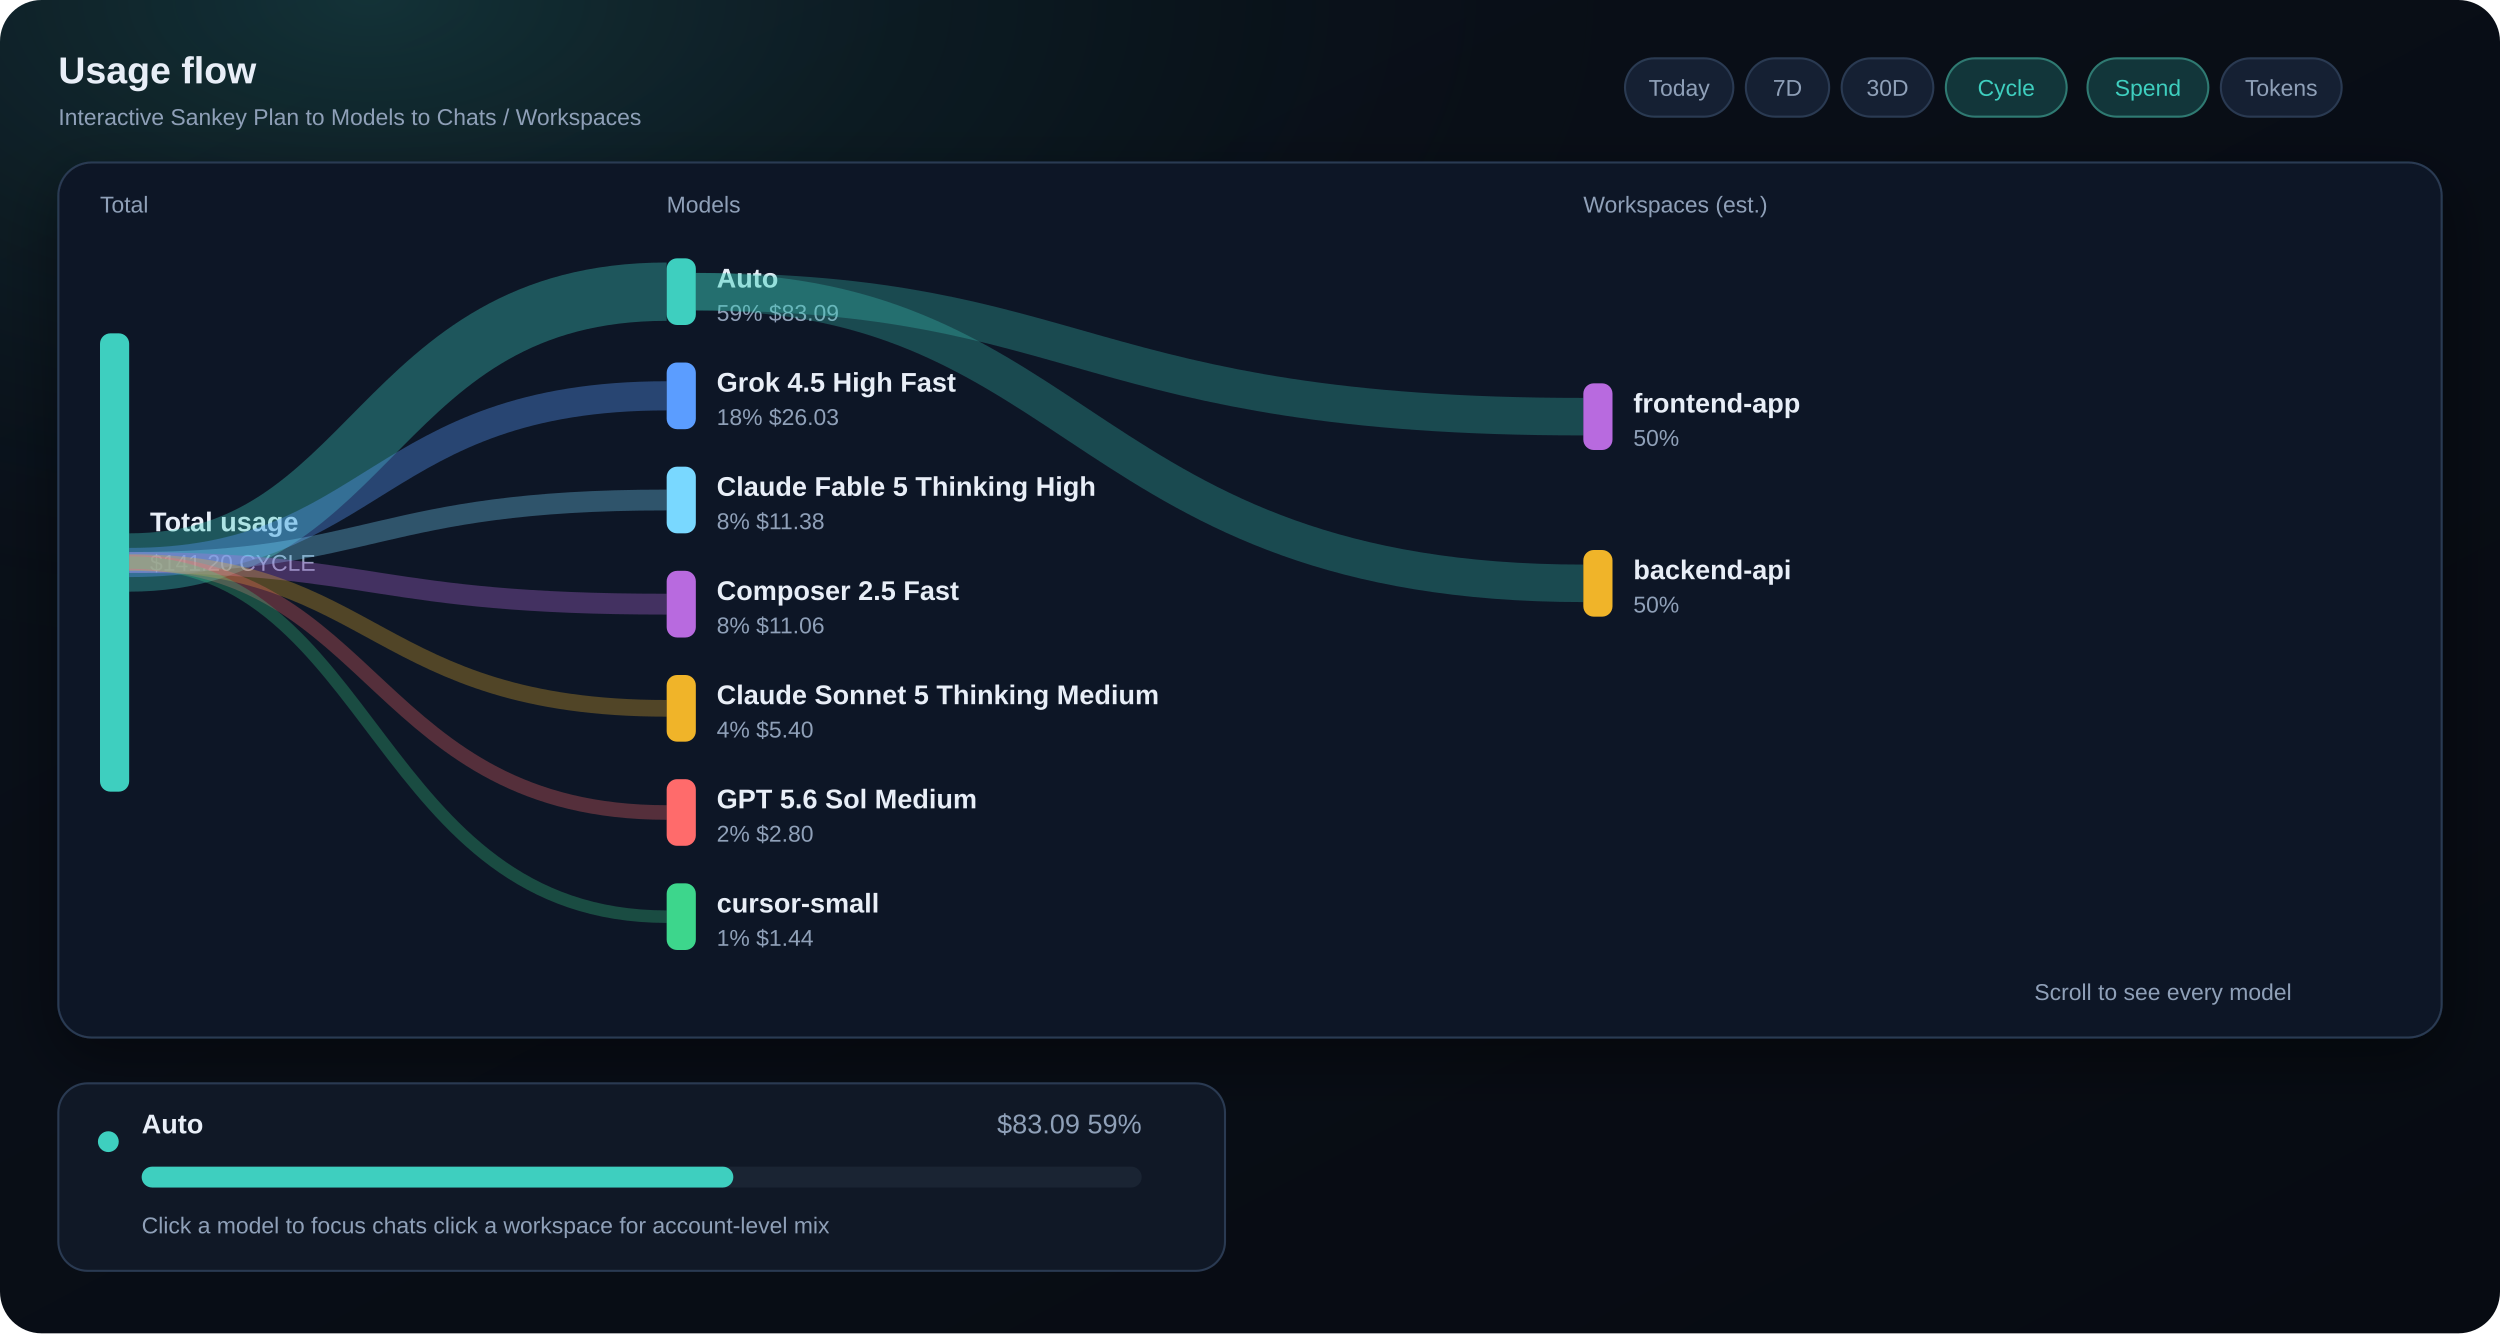
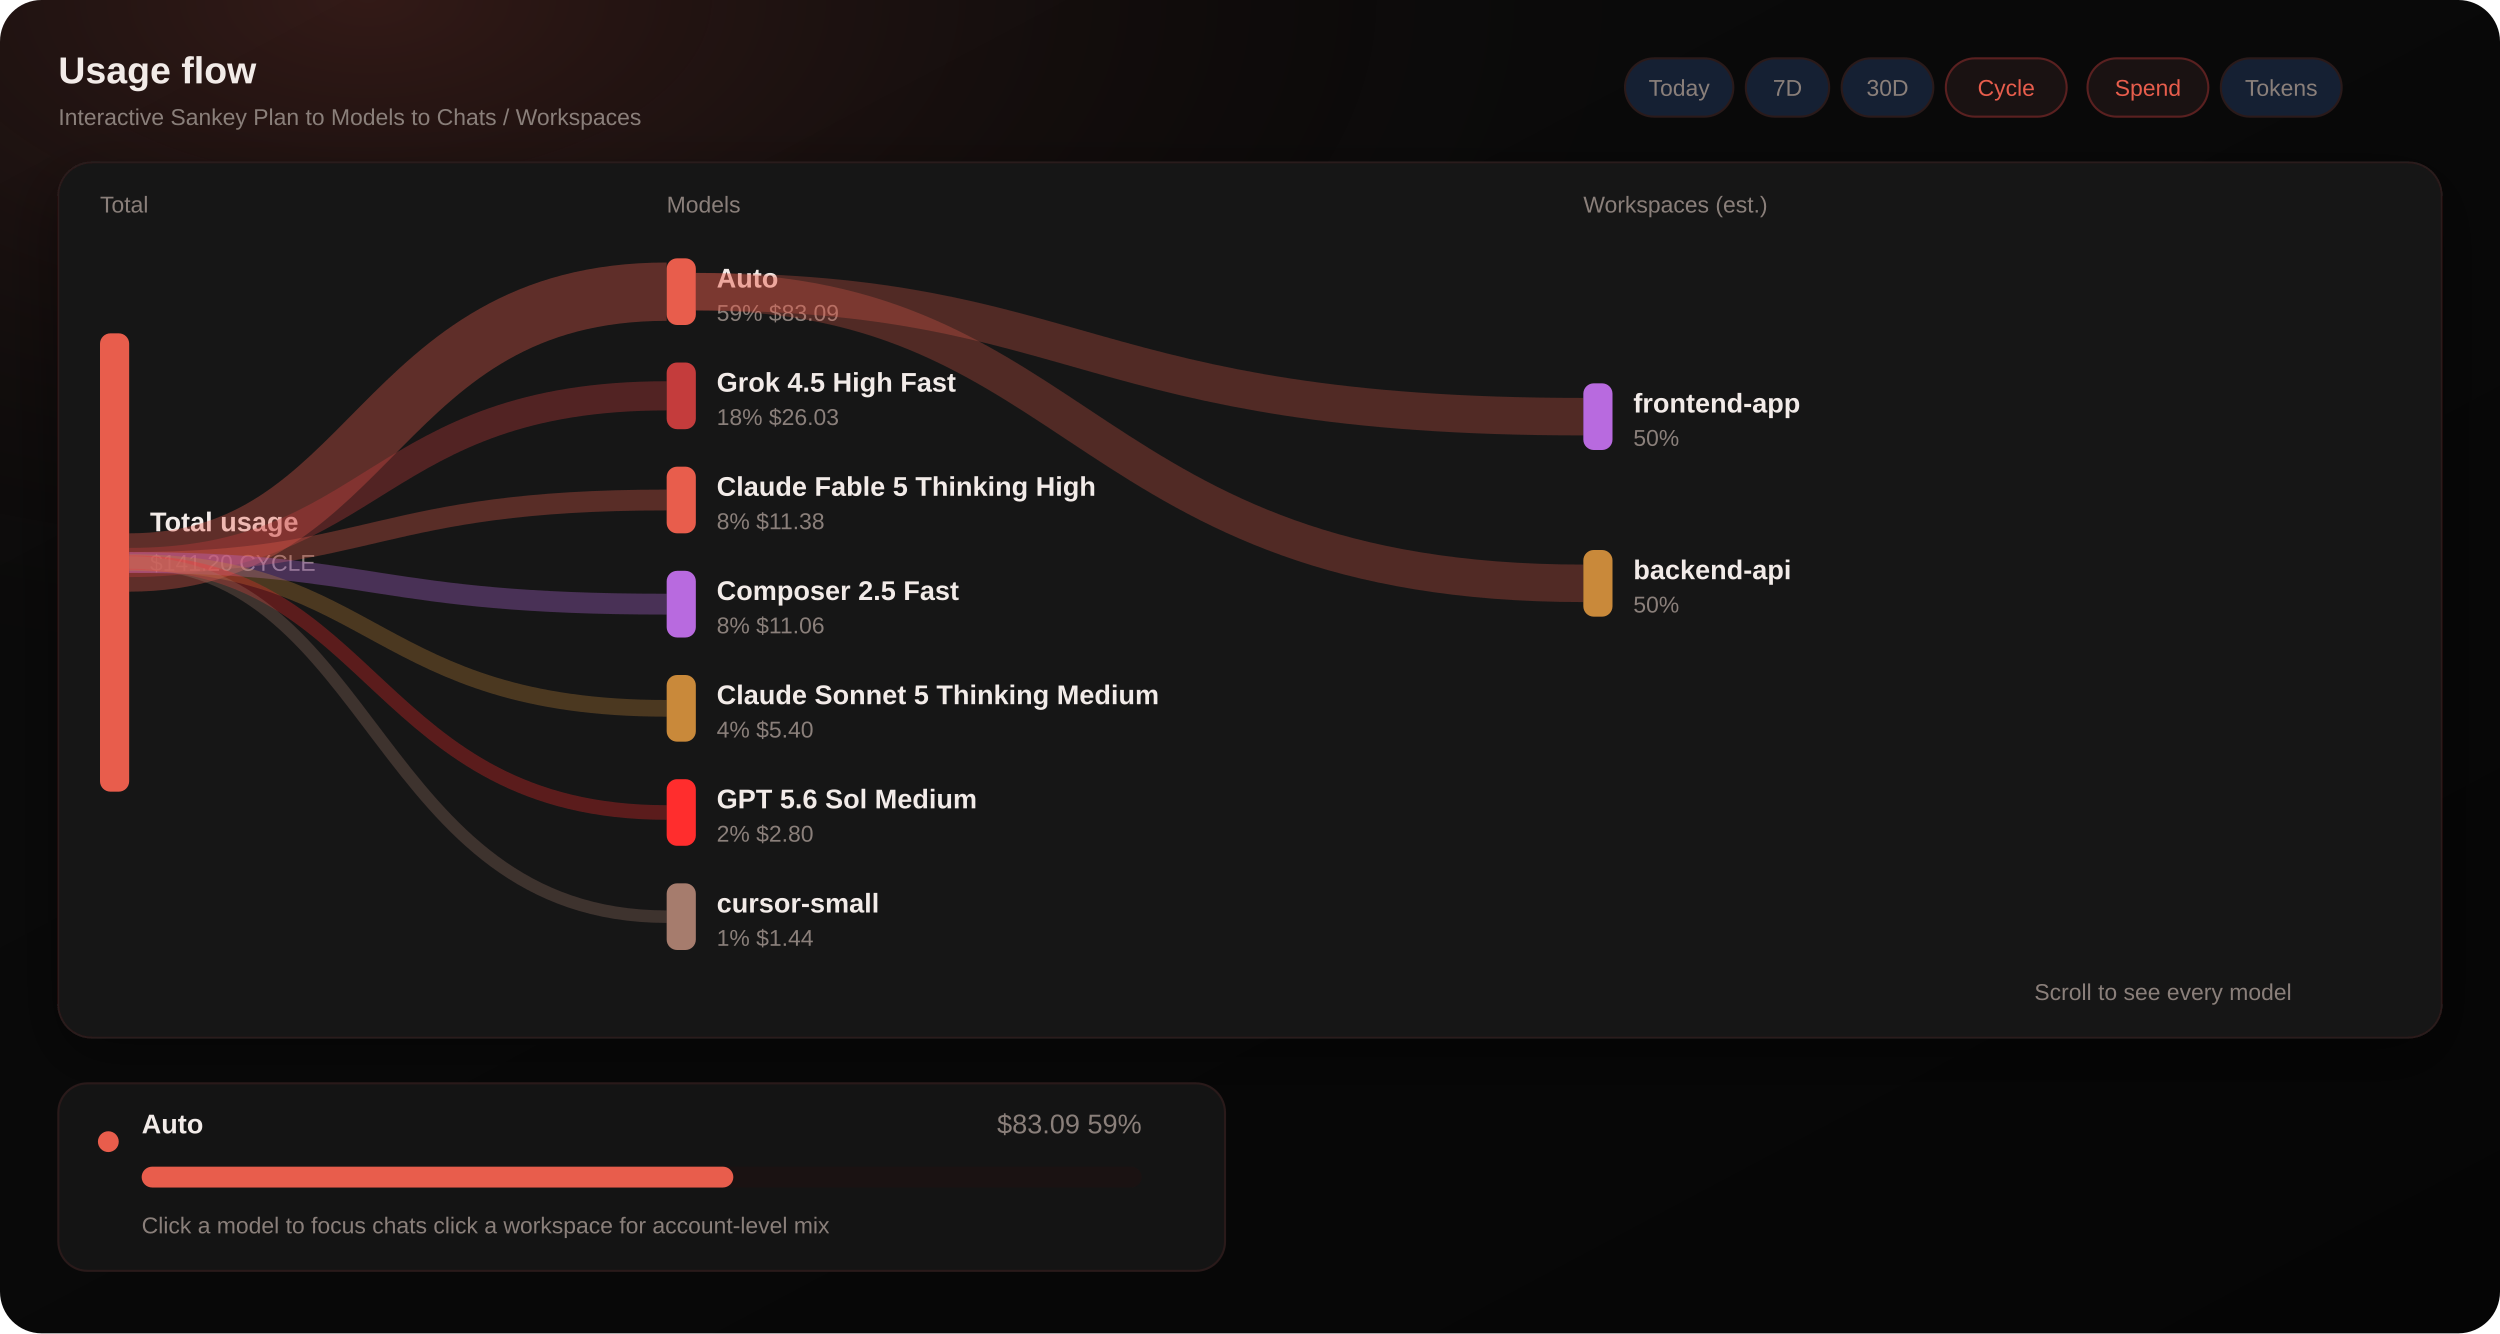
<svg xmlns="http://www.w3.org/2000/svg" width="1200" height="640" viewBox="0 0 1200 640">
  <defs>
    <linearGradient id="bg" x1="0" y1="0" x2="1" y2="1">
-       <stop stop-color="#0a101a" />
-       <stop offset="1" stop-color="#070b12" />
+       <stop stop-color="#0c0c0c" />
+       <stop offset="1" stop-color="#050505" />
    </linearGradient>
    <radialGradient id="glow" cx=".15" cy="0" r=".55">
-       <stop stop-color="#3ecfbf" stop-opacity=".18" />
+       <stop stop-color="#e85d4c" stop-opacity=".18" />
      <stop offset="1" stop-opacity="0" />
    </radialGradient>
    <filter id="shadow">
      <feDropShadow dx="0" dy="10" stdDeviation="14" flood-opacity=".4" />
    </filter>
    <style>
-       text{font-family:Segoe UI,Arial,sans-serif;fill:#e8eef7}
-       .muted{fill:#8fa0b8}.tiny{font-size:11px}.small{font-size:13px}.title{font-size:18px;font-weight:700}.strong{font-weight:700}
-       .card{fill:#101826;stroke:#2a3a52}
+       text{font-family:Segoe UI,Arial,sans-serif;fill:#f2ebe8}
+       .muted{fill:#8a7f7a}.tiny{font-size:11px}.small{font-size:13px}.title{font-size:18px;font-weight:700}.strong{font-weight:700}
+       .card{fill:#141414;stroke:#2a1a1a}
    </style>
  </defs>
  <rect width="1200" height="640" rx="20" fill="url(#bg)" />
  <rect width="1200" height="640" rx="20" fill="url(#glow)" />
  <text x="28" y="40" class="title">Usage flow</text>
  <text x="28" y="60" class="tiny muted">Interactive Sankey   Plan to Models to Chats / Workspaces</text>
  <g transform="translate(780 28)">
-     <rect width="52" height="28" rx="14" fill="#152033" stroke="#2a3a52" />
+     <rect width="52" height="28" rx="14" fill="#152033" stroke="#2a1a1a" />
    <text x="26" y="18" text-anchor="middle" class="tiny muted">Today</text>
-     <rect x="58" width="40" height="28" rx="14" fill="#152033" stroke="#2a3a52" />
+     <rect x="58" width="40" height="28" rx="14" fill="#152033" stroke="#2a1a1a" />
    <text x="78" y="18" text-anchor="middle" class="tiny muted">7D</text>
-     <rect x="104" width="44" height="28" rx="14" fill="#152033" stroke="#2a3a52" />
+     <rect x="104" width="44" height="28" rx="14" fill="#152033" stroke="#2a1a1a" />
    <text x="126" y="18" text-anchor="middle" class="tiny muted">30D</text>
-     <rect x="154" width="58" height="28" rx="14" fill="#12363a" stroke="#2f7a72" />
-     <text x="183" y="18" text-anchor="middle" class="tiny" style="fill:#3ecfbf">Cycle</text>
-     <rect x="222" width="58" height="28" rx="14" fill="#12363a" stroke="#2f7a72" />
-     <text x="251" y="18" text-anchor="middle" class="tiny" style="fill:#3ecfbf">Spend</text>
-     <rect x="286" width="58" height="28" rx="14" fill="#152033" stroke="#2a3a52" />
+     <rect x="154" width="58" height="28" rx="14" fill="#1a1212" stroke="#5a2020" />
+     <text x="183" y="18" text-anchor="middle" class="tiny" style="fill:#e85d4c">Cycle</text>
+     <rect x="222" width="58" height="28" rx="14" fill="#1a1212" stroke="#5a2020" />
+     <text x="251" y="18" text-anchor="middle" class="tiny" style="fill:#e85d4c">Spend</text>
+     <rect x="286" width="58" height="28" rx="14" fill="#152033" stroke="#2a1a1a" />
    <text x="315" y="18" text-anchor="middle" class="tiny muted">Tokens</text>
  </g>
  <rect x="28" y="78" width="1144" height="420" rx="16" class="card" filter="url(#shadow)" />
  <text x="48" y="102" class="tiny muted">Total</text>
  <text x="320" y="102" class="tiny muted">Models</text>
  <text x="760" y="102" class="tiny muted">Workspaces (est.)</text>
-   <rect x="48" y="160" width="14" height="220" rx="5" fill="#3ecfbf" />
+   <rect x="48" y="160" width="14" height="220" rx="5" fill="#e85d4c" />
  <text x="72" y="255" class="small strong">Total usage</text>
  <text x="72" y="274" class="tiny muted">$141.20   CYCLE</text>
-   <path d="M62 270 C180 270 180 140 320 140" fill="none" stroke="#3ecfbf" stroke-width="28" opacity=".35" />
-   <path d="M62 270 C180 270 180 190 320 190" fill="none" stroke="#5b9dff" stroke-width="14" opacity=".35" />
-   <path d="M62 270 C180 270 180 240 320 240" fill="none" stroke="#79d8ff" stroke-width="10" opacity=".32" />
+   <path d="M62 270 C180 270 180 140 320 140" fill="none" stroke="#e85d4c" stroke-width="28" opacity=".35" />
+   <path d="M62 270 C180 270 180 190 320 190" fill="none" stroke="#c43c3c" stroke-width="14" opacity=".35" />
+   <path d="M62 270 C180 270 180 240 320 240" fill="none" stroke="#e85d4c" stroke-width="10" opacity=".32" />
  <path d="M62 270 C180 270 180 290 320 290" fill="none" stroke="#b86adf" stroke-width="10" opacity=".32" />
-   <path d="M62 270 C180 270 180 340 320 340" fill="none" stroke="#f0b429" stroke-width="8" opacity=".3" />
-   <path d="M62 270 C180 270 180 390 320 390" fill="none" stroke="#ff6b6b" stroke-width="7" opacity=".3" />
-   <path d="M62 270 C180 270 180 440 320 440" fill="none" stroke="#3dd68c" stroke-width="6" opacity=".28" />
-   <rect x="320" y="124" width="14" height="32" rx="5" fill="#3ecfbf" />
+   <path d="M62 270 C180 270 180 340 320 340" fill="none" stroke="#c9893a" stroke-width="8" opacity=".3" />
+   <path d="M62 270 C180 270 180 390 320 390" fill="none" stroke="#ff2d2d" stroke-width="7" opacity=".3" />
+   <path d="M62 270 C180 270 180 440 320 440" fill="none" stroke="#a67c6d" stroke-width="6" opacity=".28" />
+   <rect x="320" y="124" width="14" height="32" rx="5" fill="#e85d4c" />
  <text x="344" y="138" class="small strong">Auto</text>
  <text x="344" y="154" class="tiny muted">59%   $83.09</text>
-   <rect x="320" y="174" width="14" height="32" rx="5" fill="#5b9dff" />
+   <rect x="320" y="174" width="14" height="32" rx="5" fill="#c43c3c" />
  <text x="344" y="188" class="small strong">Grok 4.5 High Fast</text>
  <text x="344" y="204" class="tiny muted">18%   $26.03</text>
-   <rect x="320" y="224" width="14" height="32" rx="5" fill="#79d8ff" />
+   <rect x="320" y="224" width="14" height="32" rx="5" fill="#e85d4c" />
  <text x="344" y="238" class="small strong">Claude Fable 5 Thinking High</text>
  <text x="344" y="254" class="tiny muted">8%   $11.38</text>
  <rect x="320" y="274" width="14" height="32" rx="5" fill="#b86adf" />
  <text x="344" y="288" class="small strong">Composer 2.5 Fast</text>
  <text x="344" y="304" class="tiny muted">8%   $11.06</text>
-   <rect x="320" y="324" width="14" height="32" rx="5" fill="#f0b429" />
+   <rect x="320" y="324" width="14" height="32" rx="5" fill="#c9893a" />
  <text x="344" y="338" class="small strong">Claude Sonnet 5 Thinking Medium</text>
  <text x="344" y="354" class="tiny muted">4%   $5.40</text>
-   <rect x="320" y="374" width="14" height="32" rx="5" fill="#ff6b6b" />
+   <rect x="320" y="374" width="14" height="32" rx="5" fill="#ff2d2d" />
  <text x="344" y="388" class="small strong">GPT 5.6 Sol Medium</text>
  <text x="344" y="404" class="tiny muted">2%   $2.80</text>
-   <rect x="320" y="424" width="14" height="32" rx="5" fill="#3dd68c" />
+   <rect x="320" y="424" width="14" height="32" rx="5" fill="#a67c6d" />
  <text x="344" y="438" class="small strong">cursor-small</text>
  <text x="344" y="454" class="tiny muted">1%   $1.44</text>
-   <path d="M334 140 C520 140 520 200 760 200" fill="none" stroke="#3ecfbf" stroke-width="18" opacity=".28" />
-   <path d="M334 140 C520 140 520 280 760 280" fill="none" stroke="#3ecfbf" stroke-width="18" opacity=".28" />
+   <path d="M334 140 C520 140 520 200 760 200" fill="none" stroke="#e85d4c" stroke-width="18" opacity=".28" />
+   <path d="M334 140 C520 140 520 280 760 280" fill="none" stroke="#e85d4c" stroke-width="18" opacity=".28" />
  <rect x="760" y="184" width="14" height="32" rx="5" fill="#b86adf" />
  <text x="784" y="198" class="small strong">frontend-app</text>
  <text x="784" y="214" class="tiny muted">50%</text>
-   <rect x="760" y="264" width="14" height="32" rx="5" fill="#f0b429" />
+   <rect x="760" y="264" width="14" height="32" rx="5" fill="#c9893a" />
  <text x="784" y="278" class="small strong">backend-api</text>
  <text x="784" y="294" class="tiny muted">50%</text>
  <text x="1100" y="480" text-anchor="end" class="tiny muted">Scroll to see every model</text>
  <g transform="translate(28 520)">
    <rect width="560" height="90" rx="14" class="card" />
-     <circle cx="24" cy="28" r="5" fill="#3ecfbf" />
+     <circle cx="24" cy="28" r="5" fill="#e85d4c" />
    <text x="40" y="24" class="small strong">Auto</text>
    <text x="520" y="24" text-anchor="end" class="small muted">$83.09   59%</text>
-     <rect x="40" y="40" width="480" height="10" rx="5" fill="#1a2433" />
-     <rect x="40" y="40" width="284" height="10" rx="5" fill="#3ecfbf" />
+     <rect x="40" y="40" width="480" height="10" rx="5" fill="#1a1212" />
+     <rect x="40" y="40" width="284" height="10" rx="5" fill="#e85d4c" />
    <text x="40" y="72" class="tiny muted">Click a model to focus chats   click a workspace for account-level mix</text>
  </g>
</svg>
